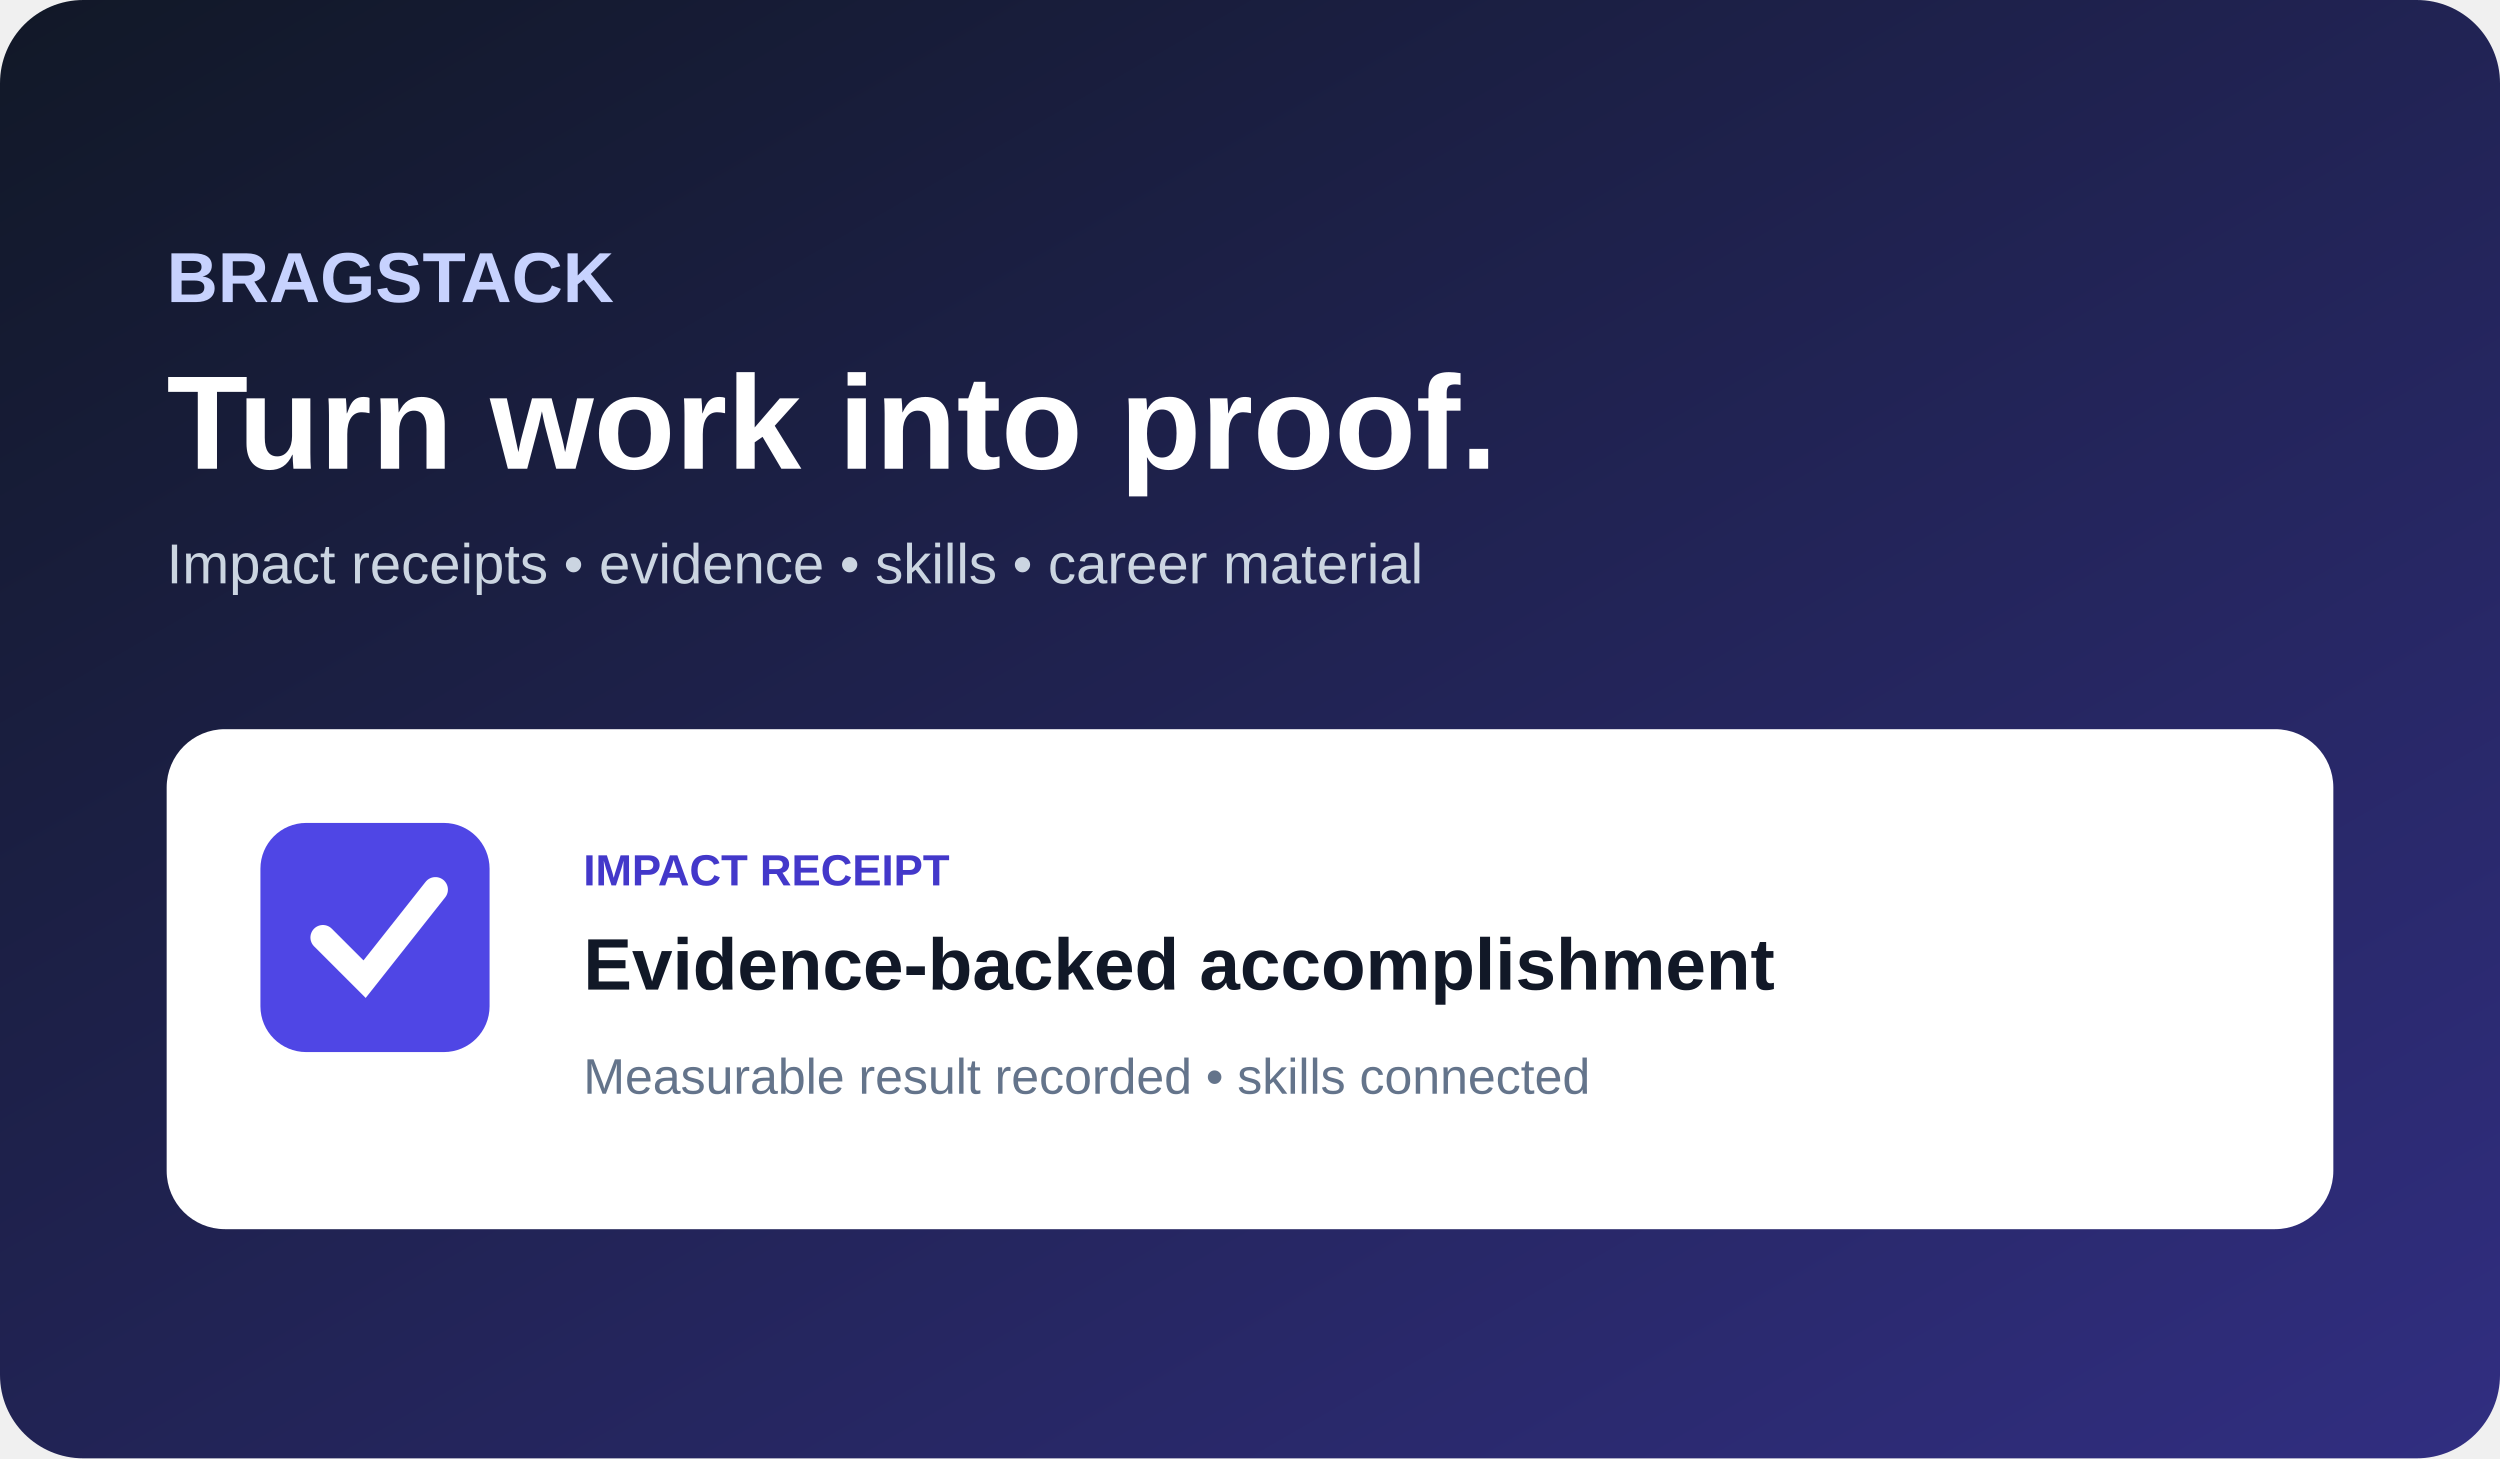
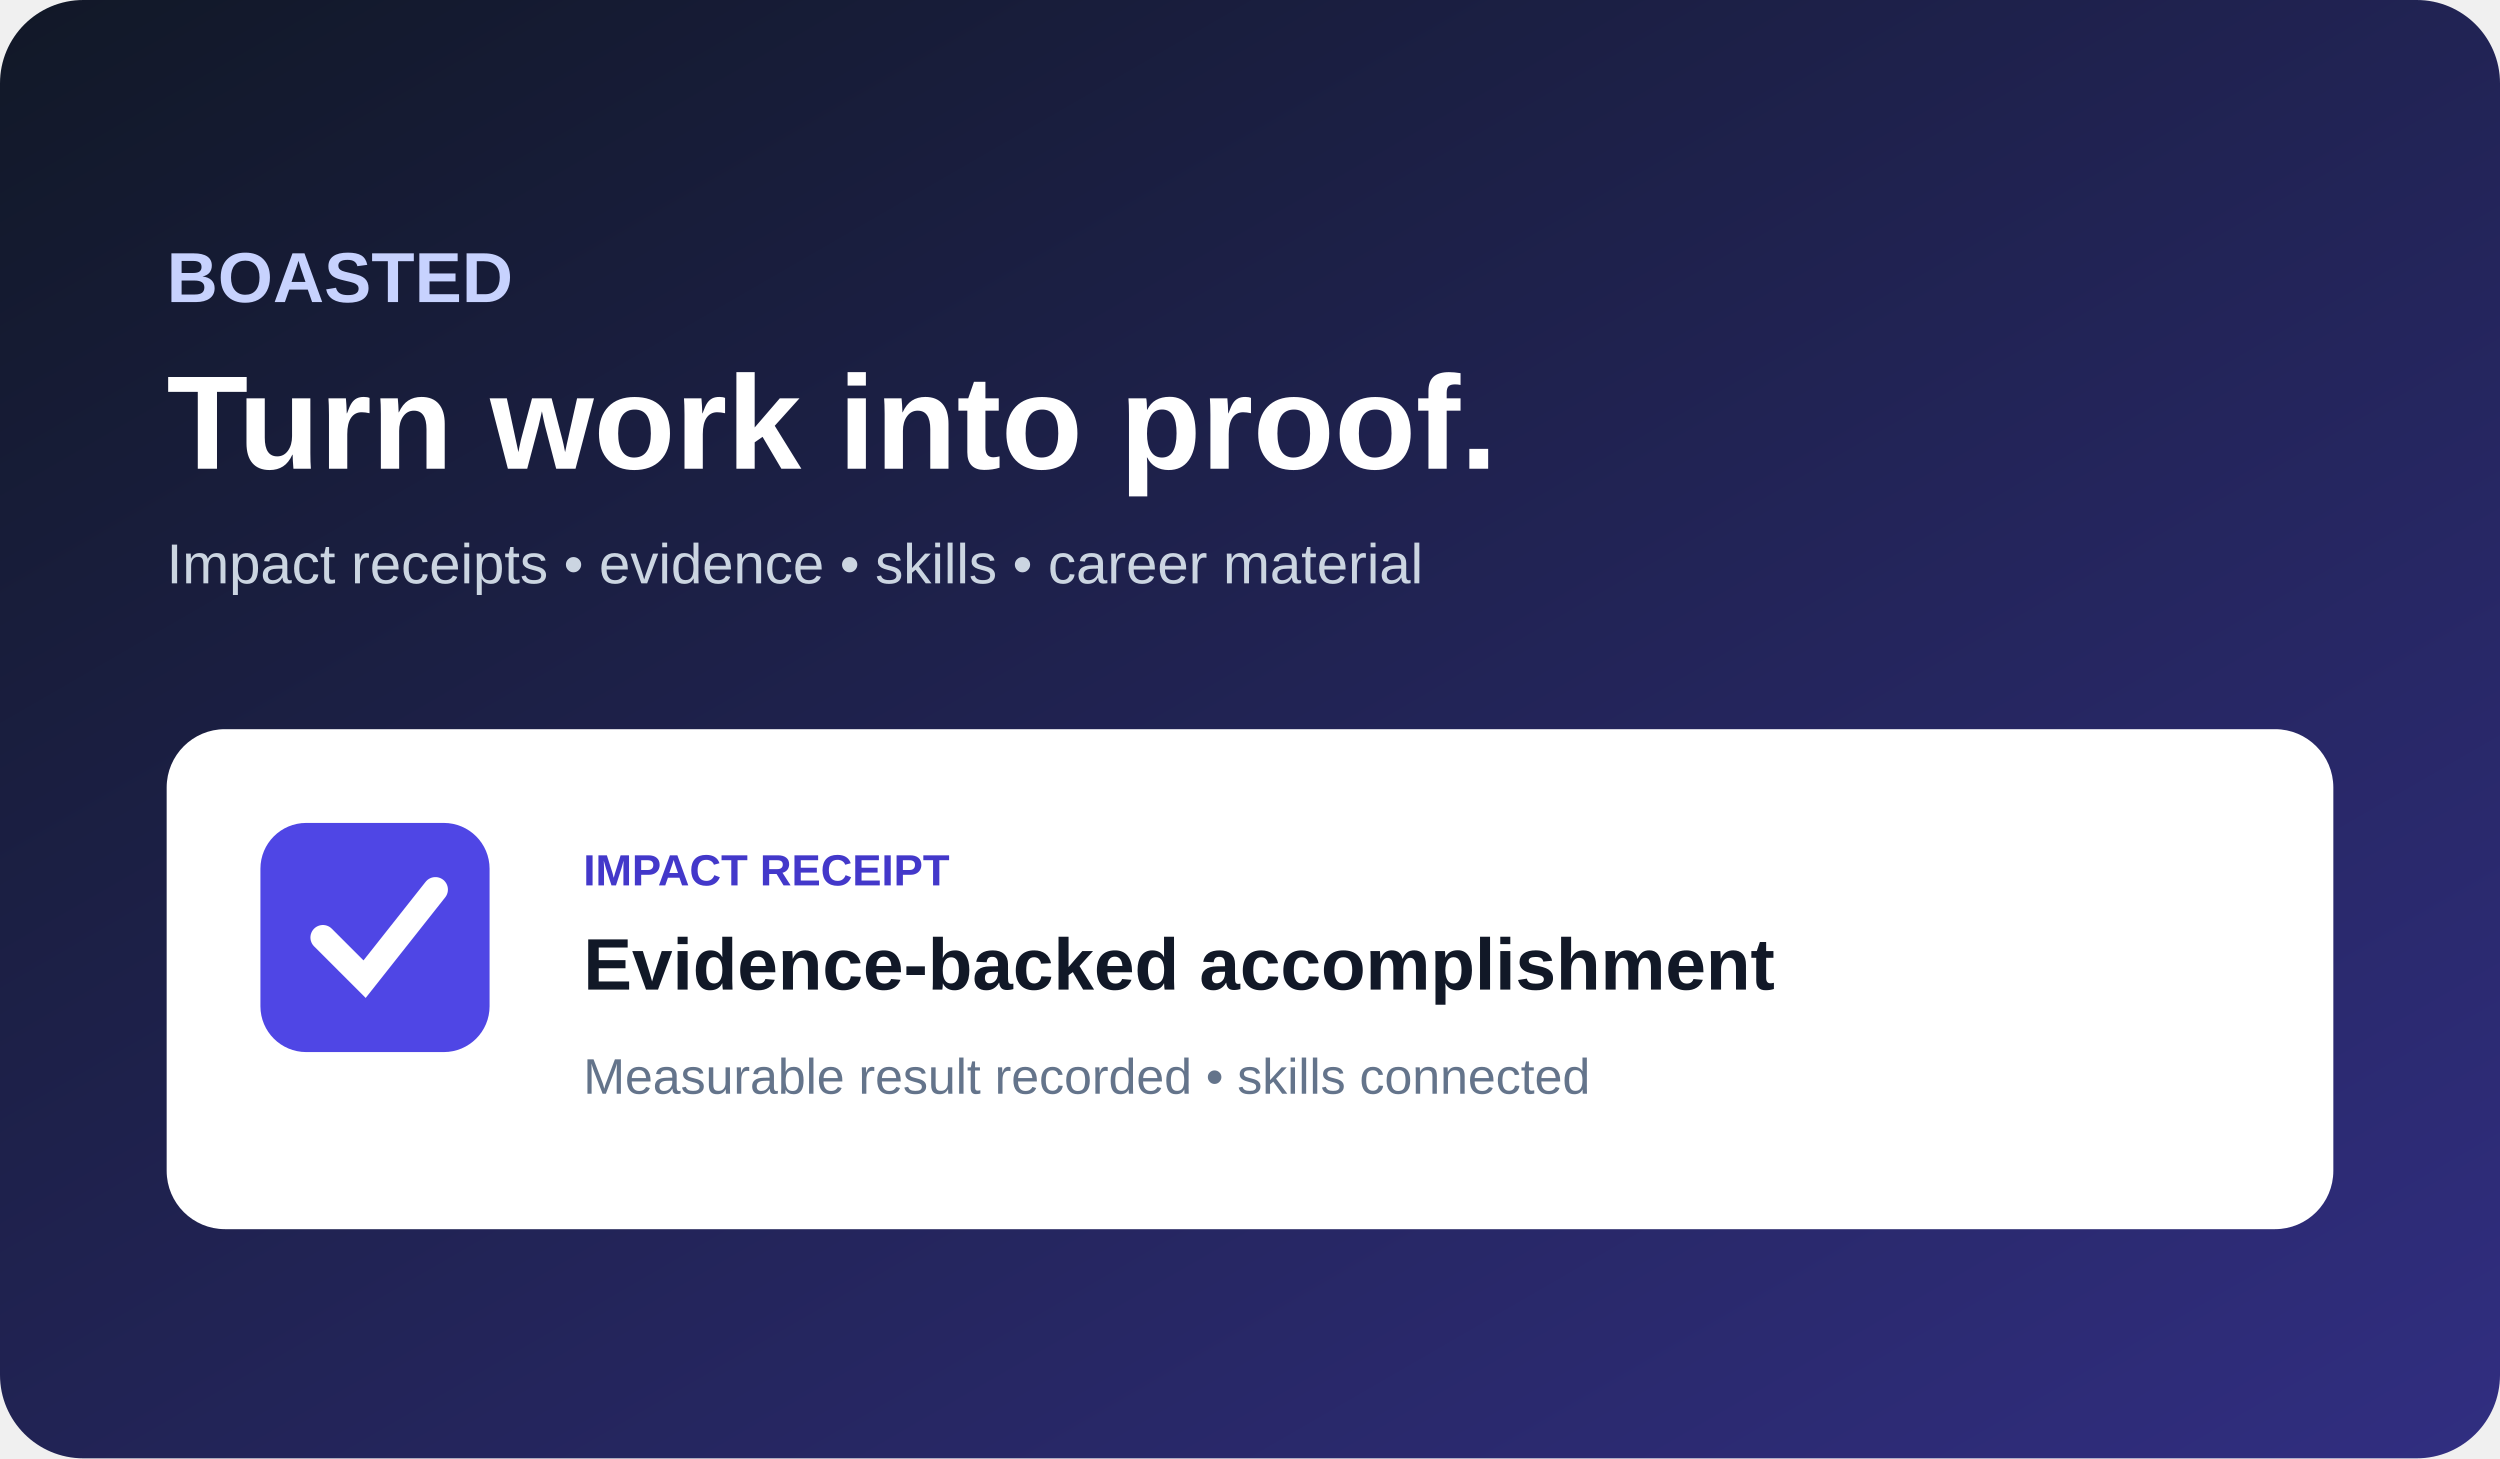
<svg xmlns="http://www.w3.org/2000/svg" viewBox="0 0 1200 700">
  <defs>
    <linearGradient id="b" x2="1" y2="1">
      <stop stop-color="#111827" />
      <stop offset="1" stop-color="#312e81" />
    </linearGradient>
  </defs>
  <rect width="1200" height="700" rx="40" fill="url(#b)" />
-   <text x="80" y="145" fill="#c7d2fe" font-family="Arial" font-size="34" font-weight="700">BRAGSTACK</text>
+   <text x="80" y="145" fill="#c7d2fe" font-family="Arial" font-size="34" font-weight="700">BOASTED</text>
  <text x="80" y="225" fill="white" font-family="Arial" font-size="64" font-weight="700">Turn work into proof.</text>
  <text x="80" y="280" fill="#cbd5e1" font-family="Arial" font-size="27">Impact receipts • evidence • skills • career material</text>
  <rect x="80" y="350" width="1040" height="240" rx="28" fill="white" />
  <rect x="125" y="395" width="110" height="110" rx="22" fill="#4f46e5" />
  <path d="M155 450l20 20 34-43" fill="none" stroke="white" stroke-width="12" stroke-linecap="round" />
  <text x="280" y="425" fill="#4338ca" font-family="Arial" font-size="21" font-weight="700">IMPACT RECEIPT</text>
  <text x="280" y="475" fill="#111827" font-family="Arial" font-size="35" font-weight="700">Evidence-backed accomplishment</text>
  <text x="280" y="525" fill="#64748b" font-family="Arial" font-size="24">Measurable result recorded • skills connected</text>
</svg>
